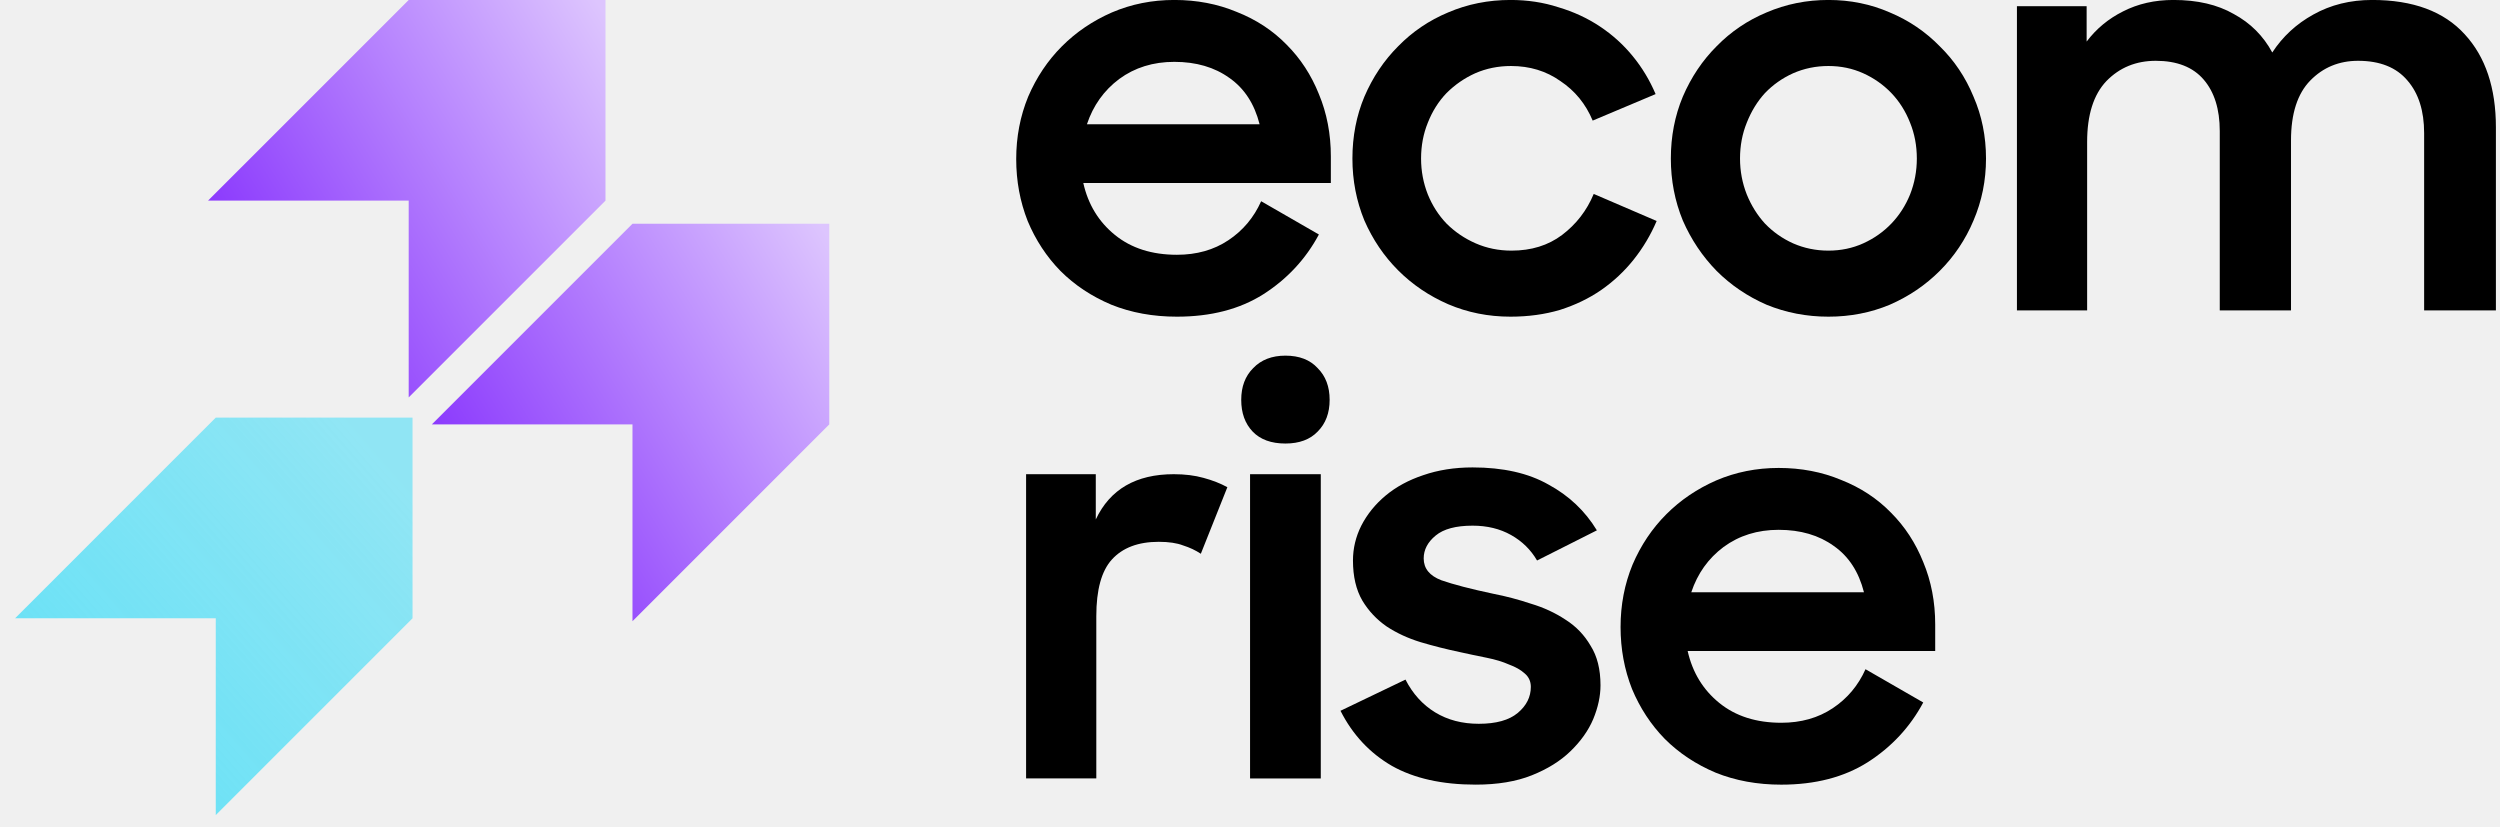
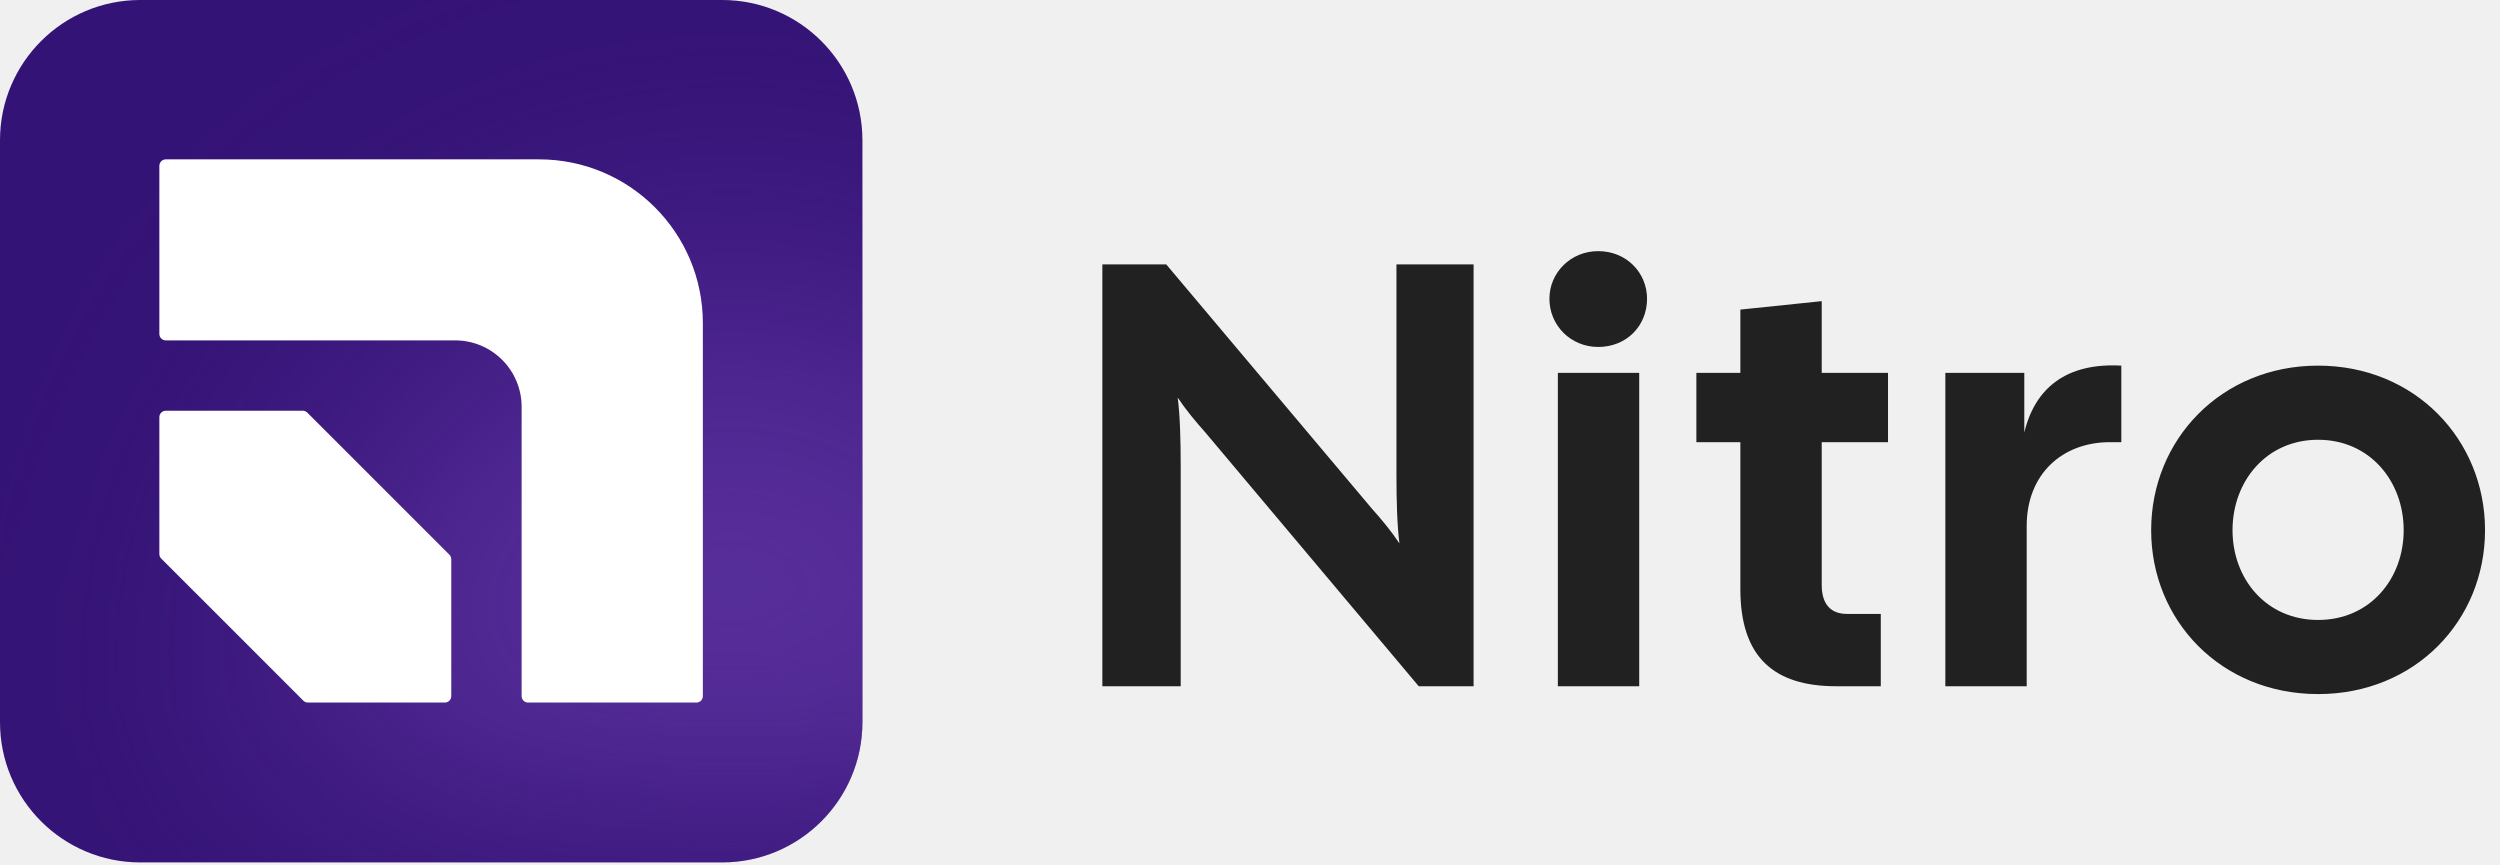
- <svg xmlns="http://www.w3.org/2000/svg" width="124" height="41" viewBox="0 0 124 41" fill="none">
-   <path d="M100.04 0.308H103.497V2.062C103.978 1.425 104.58 0.927 105.302 0.566C106.042 0.187 106.876 -0.002 107.804 -0.002C108.991 -0.002 109.988 0.23 110.796 0.695C111.622 1.142 112.258 1.778 112.705 2.603C113.221 1.812 113.9 1.185 114.743 0.72C115.603 0.239 116.574 -0.002 117.658 -0.002C119.687 -0.002 121.217 0.566 122.249 1.7C123.281 2.818 123.797 4.357 123.797 6.318V15.397H120.237V6.601C120.237 5.501 119.962 4.632 119.412 3.996C118.862 3.343 118.045 3.016 116.961 3.016C116.016 3.016 115.225 3.343 114.588 3.996C113.952 4.65 113.634 5.638 113.634 6.963V15.397H110.1V6.498C110.1 5.415 109.833 4.564 109.3 3.945C108.767 3.326 107.976 3.016 106.927 3.016C105.947 3.016 105.13 3.351 104.477 4.022C103.84 4.693 103.522 5.699 103.522 7.04V15.397H100.04V0.308Z" fill="black" />
-   <path d="M90.69 15.707C89.606 15.707 88.583 15.509 87.62 15.114C86.674 14.701 85.849 14.142 85.144 13.437C84.439 12.715 83.88 11.881 83.467 10.935C83.072 9.972 82.874 8.949 82.874 7.865C82.874 6.765 83.072 5.742 83.467 4.796C83.88 3.833 84.439 2.999 85.144 2.294C85.849 1.572 86.674 1.013 87.62 0.617C88.583 0.204 89.606 -0.002 90.69 -0.002C91.773 -0.002 92.788 0.204 93.734 0.617C94.68 1.013 95.505 1.572 96.21 2.294C96.932 2.999 97.491 3.833 97.887 4.796C98.299 5.742 98.506 6.765 98.506 7.865C98.506 8.949 98.299 9.972 97.887 10.935C97.491 11.881 96.932 12.715 96.21 13.437C95.505 14.142 94.68 14.701 93.734 15.114C92.788 15.509 91.773 15.707 90.69 15.707ZM90.69 12.431C91.309 12.431 91.885 12.311 92.418 12.07C92.951 11.829 93.415 11.502 93.811 11.09C94.207 10.677 94.516 10.195 94.74 9.645C94.963 9.078 95.075 8.484 95.075 7.865C95.075 7.229 94.963 6.636 94.74 6.086C94.516 5.518 94.207 5.028 93.811 4.615C93.415 4.203 92.951 3.876 92.418 3.635C91.885 3.394 91.309 3.274 90.69 3.274C90.071 3.274 89.486 3.394 88.936 3.635C88.403 3.876 87.939 4.203 87.543 4.615C87.165 5.028 86.864 5.518 86.64 6.086C86.417 6.636 86.305 7.229 86.305 7.865C86.305 8.484 86.417 9.078 86.64 9.645C86.864 10.195 87.165 10.677 87.543 11.09C87.939 11.502 88.403 11.829 88.936 12.07C89.486 12.311 90.071 12.431 90.69 12.431Z" fill="black" />
-   <path d="M74.922 15.707C73.821 15.707 72.789 15.501 71.826 15.088C70.88 14.675 70.055 14.116 69.35 13.411C68.645 12.706 68.086 11.881 67.673 10.935C67.278 9.972 67.08 8.949 67.08 7.865C67.08 6.765 67.278 5.742 67.673 4.796C68.086 3.833 68.645 2.999 69.35 2.294C70.055 1.572 70.88 1.013 71.826 0.617C72.789 0.204 73.821 -0.002 74.922 -0.002C75.764 -0.002 76.555 0.118 77.295 0.359C78.051 0.583 78.739 0.901 79.358 1.314C79.977 1.726 80.519 2.216 80.983 2.784C81.448 3.351 81.826 3.979 82.118 4.667L78.997 5.982C78.653 5.157 78.12 4.504 77.398 4.022C76.693 3.523 75.876 3.274 74.947 3.274C74.311 3.274 73.718 3.394 73.168 3.635C72.635 3.876 72.162 4.203 71.749 4.615C71.353 5.028 71.044 5.518 70.82 6.086C70.597 6.636 70.485 7.229 70.485 7.865C70.485 8.484 70.597 9.078 70.82 9.645C71.044 10.195 71.353 10.677 71.749 11.09C72.162 11.502 72.643 11.829 73.193 12.07C73.744 12.311 74.337 12.431 74.973 12.431C75.953 12.431 76.787 12.173 77.475 11.657C78.18 11.124 78.705 10.445 79.049 9.619L82.17 10.961C81.877 11.649 81.499 12.285 81.035 12.87C80.571 13.454 80.029 13.961 79.41 14.391C78.808 14.804 78.129 15.131 77.372 15.372C76.615 15.595 75.799 15.707 74.922 15.707Z" fill="black" />
-   <path d="M58.375 15.707C57.188 15.707 56.105 15.509 55.125 15.114C54.144 14.701 53.302 14.142 52.597 13.437C51.909 12.732 51.367 11.907 50.972 10.961C50.593 9.998 50.404 8.975 50.404 7.891C50.404 6.791 50.602 5.759 50.997 4.796C51.41 3.833 51.969 2.999 52.674 2.294C53.379 1.589 54.205 1.03 55.15 0.617C56.113 0.204 57.145 -0.002 58.246 -0.002C59.364 -0.002 60.395 0.196 61.341 0.591C62.304 0.97 63.13 1.511 63.817 2.216C64.505 2.904 65.038 3.721 65.417 4.667C65.812 5.613 66.01 6.644 66.01 7.762V9.078H53.732C53.972 10.144 54.497 11.004 55.305 11.657C56.113 12.311 57.137 12.637 58.375 12.637C59.355 12.637 60.206 12.397 60.928 11.915C61.651 11.434 62.192 10.789 62.553 9.981L65.417 11.631C64.763 12.852 63.843 13.841 62.657 14.598C61.487 15.337 60.06 15.707 58.375 15.707ZM58.246 3.068C57.197 3.068 56.285 3.351 55.511 3.919C54.755 4.486 54.222 5.234 53.912 6.163H62.476C62.218 5.148 61.719 4.383 60.98 3.867C60.24 3.334 59.329 3.068 58.246 3.068Z" fill="black" />
-   <path d="M88.351 38.919C87.164 38.919 86.081 38.721 85.101 38.326C84.12 37.913 83.278 37.354 82.573 36.649C81.885 35.944 81.343 35.118 80.948 34.173C80.569 33.21 80.38 32.187 80.38 31.103C80.38 30.003 80.578 28.971 80.974 28.008C81.386 27.045 81.945 26.211 82.65 25.506C83.355 24.801 84.181 24.242 85.126 23.829C86.089 23.416 87.121 23.21 88.222 23.21C89.34 23.21 90.371 23.408 91.317 23.803C92.28 24.182 93.106 24.723 93.793 25.428C94.481 26.116 95.014 26.933 95.393 27.879C95.788 28.825 95.986 29.856 95.986 30.974V32.29H83.708C83.948 33.356 84.473 34.216 85.281 34.869C86.089 35.523 87.113 35.849 88.351 35.849C89.331 35.849 90.182 35.609 90.904 35.127C91.627 34.646 92.168 34.001 92.529 33.193L95.393 34.843C94.739 36.064 93.819 37.053 92.633 37.81C91.463 38.549 90.036 38.919 88.351 38.919ZM88.222 26.279C87.173 26.279 86.261 26.563 85.488 27.131C84.731 27.698 84.198 28.446 83.888 29.375H92.452C92.194 28.36 91.695 27.595 90.956 27.079C90.217 26.546 89.305 26.279 88.222 26.279Z" fill="black" />
-   <path d="M73.195 38.918C71.527 38.918 70.142 38.609 69.042 37.99C67.941 37.353 67.09 36.442 66.488 35.255L69.712 33.708C70.073 34.413 70.564 34.955 71.183 35.333C71.802 35.711 72.524 35.9 73.349 35.9C74.209 35.9 74.854 35.72 75.284 35.359C75.714 34.998 75.929 34.568 75.929 34.069C75.929 33.794 75.826 33.57 75.619 33.398C75.43 33.226 75.172 33.08 74.846 32.96C74.536 32.822 74.166 32.71 73.736 32.624C73.306 32.538 72.859 32.444 72.395 32.341C71.742 32.203 71.097 32.04 70.46 31.851C69.841 31.661 69.282 31.404 68.784 31.077C68.285 30.733 67.881 30.303 67.571 29.787C67.262 29.254 67.107 28.592 67.107 27.801C67.107 27.199 67.245 26.623 67.52 26.073C67.812 25.505 68.216 25.006 68.732 24.576C69.248 24.147 69.867 23.811 70.589 23.57C71.329 23.313 72.146 23.184 73.04 23.184C74.553 23.184 75.808 23.467 76.806 24.035C77.82 24.585 78.62 25.342 79.205 26.305L76.238 27.801C75.929 27.268 75.499 26.846 74.949 26.537C74.398 26.227 73.762 26.073 73.04 26.073C72.214 26.073 71.604 26.236 71.209 26.563C70.813 26.889 70.615 27.268 70.615 27.698C70.615 28.196 70.907 28.558 71.492 28.781C72.077 28.987 72.937 29.211 74.072 29.452C74.691 29.572 75.31 29.735 75.929 29.942C76.565 30.131 77.141 30.398 77.657 30.741C78.173 31.068 78.586 31.498 78.895 32.031C79.222 32.547 79.385 33.2 79.385 33.992C79.385 34.525 79.265 35.084 79.024 35.668C78.784 36.236 78.405 36.769 77.889 37.267C77.391 37.749 76.754 38.145 75.981 38.454C75.207 38.764 74.278 38.918 73.195 38.918Z" fill="black" />
-   <path d="M62.003 23.521H65.511V38.611H62.003V23.521ZM61.565 19.832C61.565 19.179 61.762 18.654 62.158 18.259C62.553 17.846 63.087 17.64 63.757 17.64C64.445 17.64 64.978 17.846 65.356 18.259C65.752 18.654 65.95 19.179 65.95 19.832C65.95 20.486 65.752 21.01 65.356 21.406C64.978 21.801 64.445 21.999 63.757 21.999C63.052 21.999 62.51 21.801 62.132 21.406C61.754 21.01 61.565 20.486 61.565 19.832Z" fill="black" />
-   <path d="M50.894 23.52H54.351V25.765C55.056 24.269 56.346 23.52 58.22 23.52C58.77 23.52 59.26 23.581 59.69 23.701C60.137 23.821 60.533 23.976 60.877 24.165L59.561 27.467C59.303 27.295 59.011 27.157 58.684 27.054C58.375 26.934 57.971 26.874 57.472 26.874C56.457 26.874 55.683 27.166 55.15 27.751C54.634 28.318 54.377 29.256 54.377 30.562V38.61H50.894V23.52Z" fill="black" />
-   <path d="M20.271 -0.001L10.319 9.951H20.271V19.712L30.032 9.951V-0.001H20.271Z" fill="url(#paint0_linear_118_2087)" />
-   <path d="M31.371 11.098L21.419 21.05H31.371V30.811L41.132 21.05V11.098H31.371Z" fill="url(#paint1_linear_118_2087)" />
-   <path d="M10.702 20.714L0.749 30.666H10.702V40.427L20.462 30.666V20.714H10.702Z" fill="url(#paint2_linear_118_2087)" />
+ <svg xmlns="http://www.w3.org/2000/svg" width="766" height="265" viewBox="0 0 766 265" fill="none">
+   <g clip-path="url(#clip0_3900_8351)">
+     <rect width="292.898" height="292.898" rx="42.98" fill="#341376" />
+     <g filter="url(#filter0_f_3900_8351)" style="mix-blend-mode:plus-lighter">
+       <circle cx="224.45" cy="218.081" r="130.531" fill="#7344B5" fill-opacity="0.6" />
+     </g>
+     <g clip-path="url(#clip1_3900_8351)">
+       <path d="M48.827 50.784V102.324C48.827 103.411 49.708 104.292 50.795 104.292H139.459C150.708 104.292 159.828 113.41 159.828 124.656V213.297C159.828 214.385 160.709 215.265 161.797 215.265H213.384C214.471 215.265 215.352 214.385 215.352 213.297V98.984C215.352 71.286 192.889 48.828 165.184 48.828H50.795C49.708 48.828 48.827 49.709 48.827 50.796V50.784Z" fill="white" />
+       <path d="M48.827 127.814V169.755C48.827 170.281 49.033 170.773 49.399 171.151L71.531 193.265L92.953 214.693C93.319 215.059 93.823 215.266 94.349 215.266H136.301C137.388 215.266 138.269 214.384 138.269 213.298V171.356C138.269 170.83 138.063 170.338 137.697 169.961L94.143 126.418C93.777 126.052 93.273 125.846 92.747 125.846H50.795C49.708 125.846 48.827 126.727 48.827 127.814Z" fill="white" />
+     </g>
+   </g>
+   <path d="M337.762 210.266V81.008H357.336L420.302 155.793C423.257 159.117 426.211 162.625 428.796 166.503C428.058 160.963 427.873 153.023 427.873 145.452V81.008H451.509V210.266H434.705L369.338 132.527C366.384 129.203 363.429 125.695 360.844 121.817C361.583 127.356 361.767 135.296 361.767 142.867V210.266H337.762ZM477.327 210.266V114.246H502.255V210.266H477.327ZM474.742 91.534C474.742 83.594 481.205 76.946 489.699 76.946C498.377 76.946 504.656 83.594 504.656 91.534C504.656 99.843 498.377 106.306 489.699 106.306C481.205 106.306 474.742 99.658 474.742 91.534ZM562.608 210.266C543.589 210.266 533.248 201.402 533.248 180.536V135.481H519.768V114.246H533.248V94.858L558.176 92.272V114.246H578.488V135.481H558.176V179.244C558.176 185.337 561.131 188.107 565.932 188.107H576.272V210.266H562.608ZM596.053 210.266V114.246H620.243V132.527C623.566 118.678 633.353 111.107 649.972 112.03V135.481H646.463C632.06 135.481 620.981 145.083 620.981 161.148V210.266H596.053ZM710.265 212.666C680.536 212.666 659.116 190.138 659.116 162.44C659.116 134.743 680.536 112.03 710.265 112.03C739.995 112.03 761.414 134.743 761.414 162.44C761.414 190.138 739.995 212.666 710.265 212.666ZM684.045 162.44C684.045 177.397 694.385 189.954 710.265 189.954C726.146 189.954 736.486 177.397 736.486 162.44C736.486 147.484 726.146 134.743 710.265 134.743C694.385 134.743 684.045 147.484 684.045 162.44Z" fill="#222121" />
  <defs>
-     <linearGradient id="paint0_linear_118_2087" x1="10.862" y1="12.079" x2="29.854" y2="0.454" gradientUnits="userSpaceOnUse">
-       <stop stop-color="#8936FD" />
-       <stop offset="1" stop-color="#DDC5FE" />
-     </linearGradient>
-     <linearGradient id="paint1_linear_118_2087" x1="21.963" y1="23.178" x2="40.954" y2="11.552" gradientUnits="userSpaceOnUse">
-       <stop stop-color="#8936FD" />
-       <stop offset="1" stop-color="#DDC5FE" />
-     </linearGradient>
-     <linearGradient id="paint2_linear_118_2087" x1="3.604" y1="38.684" x2="20.131" y2="24.209" gradientUnits="userSpaceOnUse">
-       <stop stop-color="#67E1F6" />
-       <stop offset="1" stop-color="#67E1F6" stop-opacity="0.7" />
-     </linearGradient>
+     <filter id="filter0_f_3900_8351" x="-6.526" y="-12.894" width="461.951" height="461.951" filterUnits="userSpaceOnUse" color-interpolation-filters="sRGB">
+       <feFlood flood-opacity="0" result="BackgroundImageFix" />
+       <feBlend mode="normal" in="SourceGraphic" in2="BackgroundImageFix" result="shape" />
+       <feGaussianBlur stdDeviation="50.222" result="effect1_foregroundBlur_3900_8351" />
+     </filter>
+     <clipPath id="clip0_3900_8351">
+       <rect width="264.245" height="264.245" rx="42.98" fill="white" />
+     </clipPath>
+     <clipPath id="clip1_3900_8351">
+       <rect width="166.589" height="166.589" fill="white" transform="translate(48.8271 48.8281)" />
+     </clipPath>
  </defs>
</svg>
